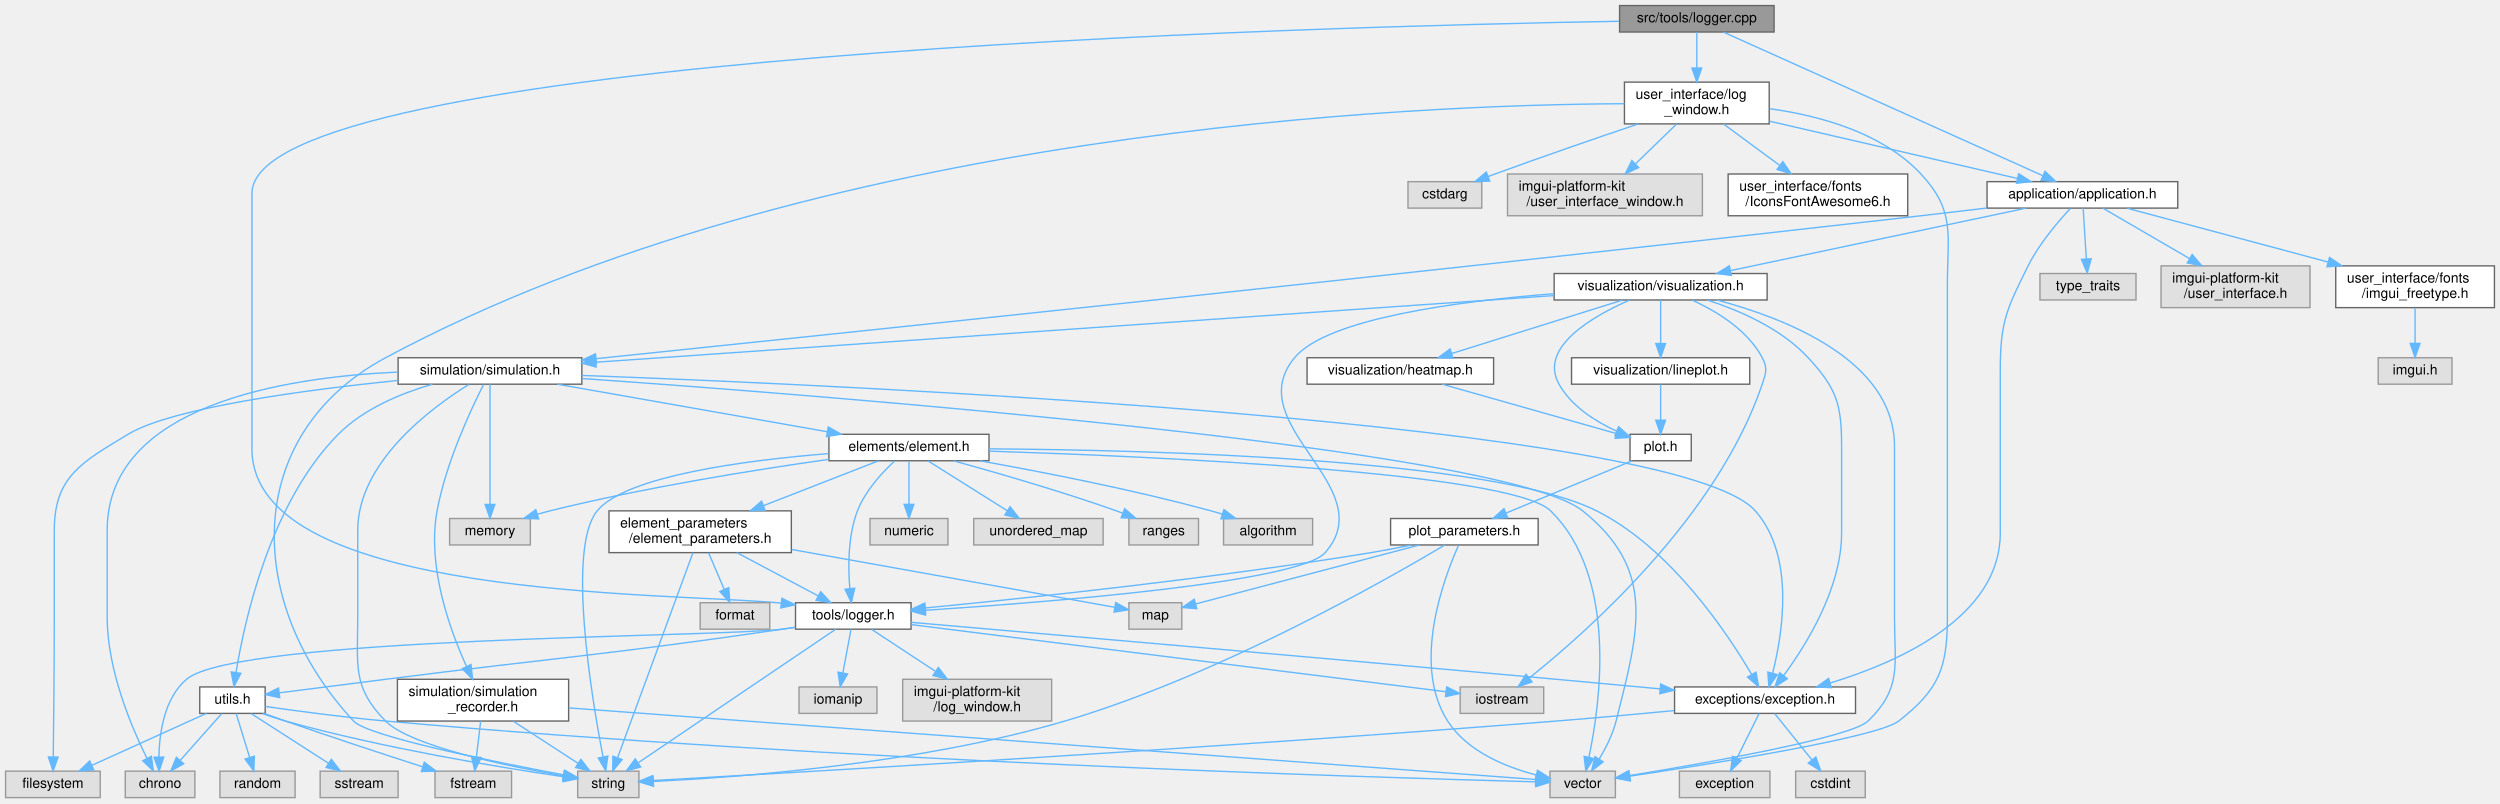
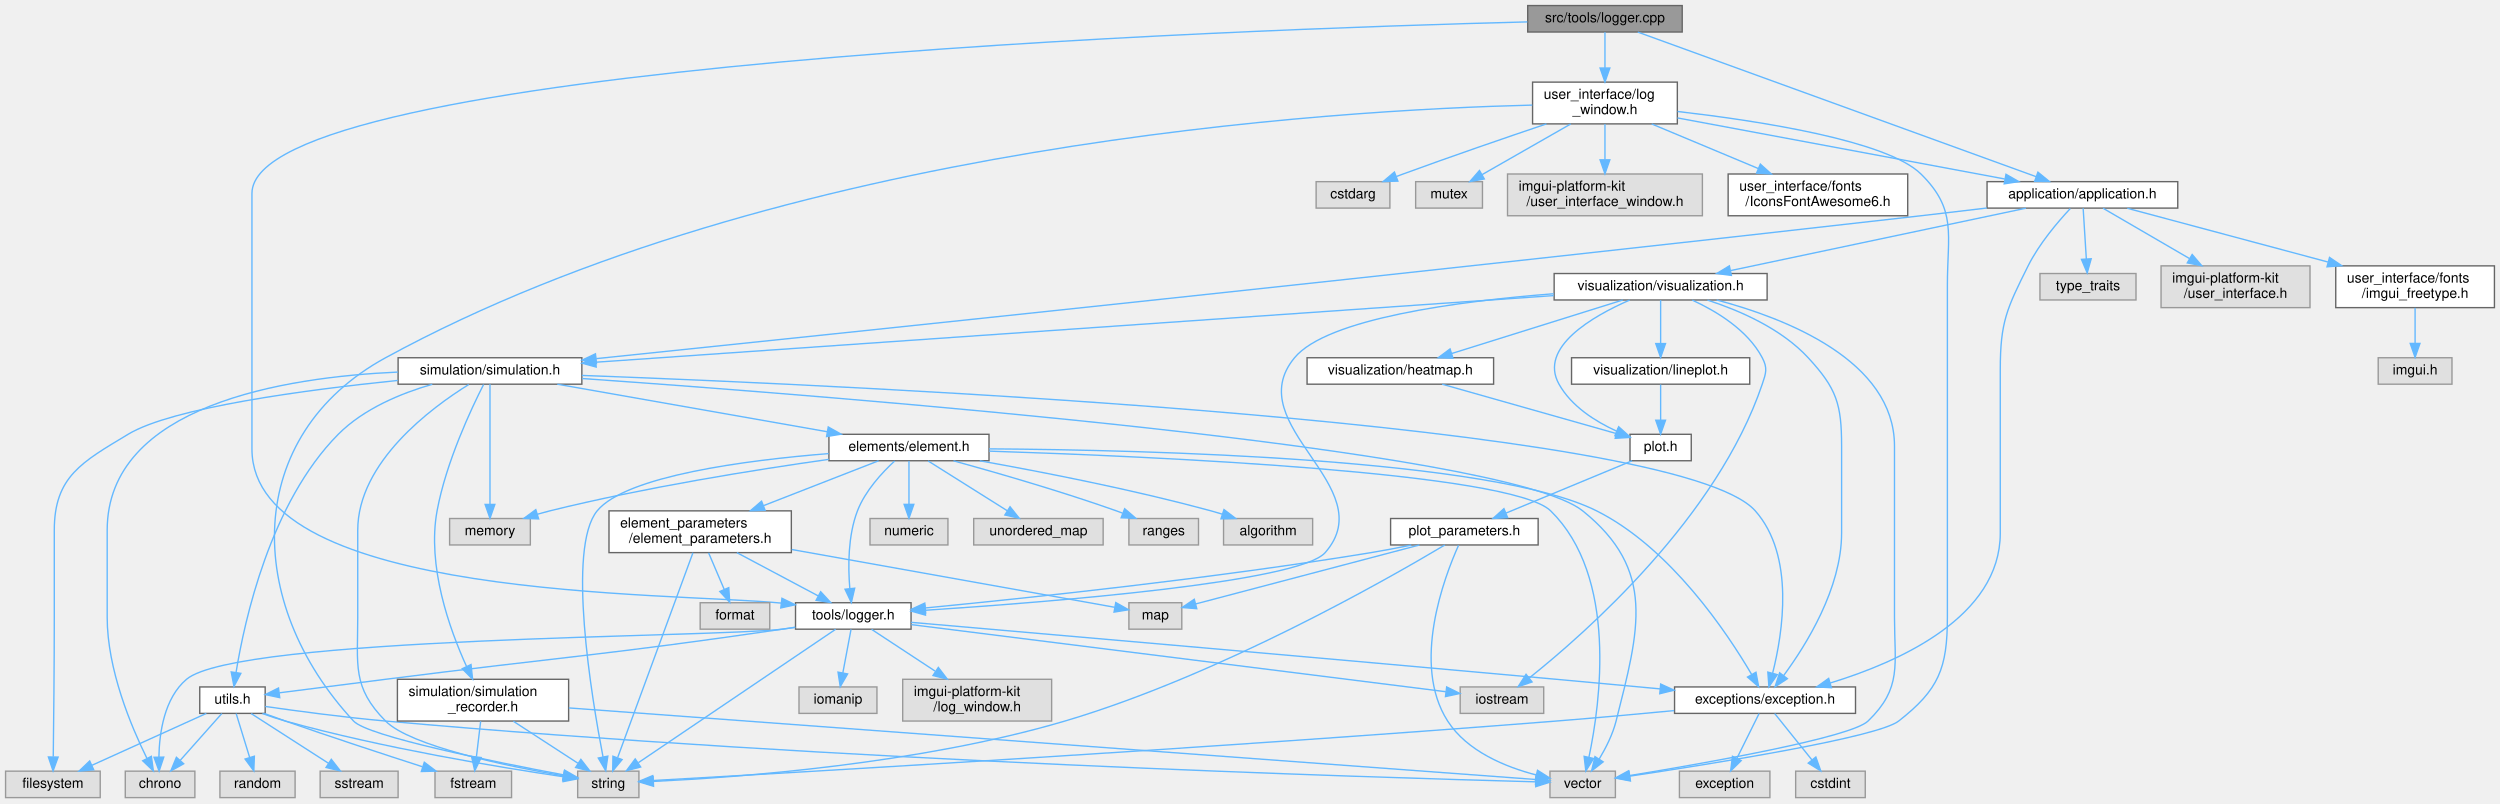
<svg xmlns="http://www.w3.org/2000/svg" xmlns:xlink="http://www.w3.org/1999/xlink" width="1796pt" height="577pt" viewBox="0.00 0.00 1796.00 577.00">
  <g id="graph0" class="graph" transform="scale(1 1) rotate(0) translate(4 573)">
    <g id="Node000001" class="node">
      <g id="a_Node000001">
        <a xlink:title=" ">
-           <polygon fill="#999999" stroke="#666666" points="1270.5,-569 1159.5,-569 1159.5,-550 1270.5,-550 1270.5,-569" />
-           <text text-anchor="middle" x="1215" y="-557" font-family="Helvetica,sans-Serif" font-size="10.00">src/tools/logger.cpp</text>
+           <polygon fill="#999999" stroke="#666666" points="1204.5,-569 1093.5,-569 1093.5,-550 1204.5,-550 1204.5,-569" />
+           <text text-anchor="middle" x="1149" y="-557" font-family="Helvetica,sans-Serif" font-size="10.00">src/tools/logger.cpp</text>
        </a>
      </g>
    </g>
    <g id="Node000002" class="node">
      <g id="a_Node000002">
        <a xlink:href="logger_8h.html" target="_top" xlink:title=" ">
          <polygon fill="white" stroke="#666666" points="650.5,-140 567.5,-140 567.5,-121 650.5,-121 650.5,-140" />
          <text text-anchor="middle" x="609" y="-128" font-family="Helvetica,sans-Serif" font-size="10.00">tools/logger.h</text>
        </a>
      </g>
    </g>
    <g id="edge1_Node000001_Node000002" class="edge">
      <g id="a_edge1_Node000001_Node000002">
        <a xlink:title=" ">
-           <path fill="none" stroke="#63b8ff" d="M1159.19,-557.73C943.59,-554.02 177,-533.82 177,-434 177,-434 177,-434 177,-250.5 177,-142.03 475.71,-147.57 557.25,-139.74" />
+           <path fill="none" stroke="#63b8ff" d="M1093.25,-557.27C886.71,-551.98 177,-527.04 177,-434 177,-434 177,-434 177,-250.5 177,-142.03 475.71,-147.57 557.25,-139.74" />
          <polygon fill="#63b8ff" stroke="#63b8ff" points="557.75,-143.2 567.26,-138.53 556.92,-136.25 557.75,-143.2" />
        </a>
      </g>
    </g>
    <g id="Node000017" class="node">
      <g id="a_Node000017">
        <a xlink:href="application_8h.html" target="_top" xlink:title=" ">
          <polygon fill="white" stroke="#666666" points="1560.5,-442.5 1423.5,-442.5 1423.5,-423.5 1560.5,-423.5 1560.5,-442.5" />
          <text text-anchor="middle" x="1492" y="-430.5" font-family="Helvetica,sans-Serif" font-size="10.00">application/application.h</text>
        </a>
      </g>
    </g>
    <g id="edge19_Node000001_Node000017" class="edge">
      <g id="a_edge19_Node000001_Node000017">
        <a xlink:title=" ">
-           <path fill="none" stroke="#63b8ff" d="M1234.04,-549.94C1281.78,-528.49 1406.78,-472.3 1463.4,-446.85" />
-           <polygon fill="#63b8ff" stroke="#63b8ff" points="1465.14,-449.91 1472.83,-442.62 1462.27,-443.52 1465.14,-449.91" />
+           <path fill="none" stroke="#63b8ff" d="M1172.58,-549.94C1232.3,-528.26 1389.69,-471.13 1458.74,-446.07" />
+           <polygon fill="#63b8ff" stroke="#63b8ff" points="1460.05,-449.32 1468.26,-442.62 1457.67,-442.74 1460.05,-449.32" />
        </a>
      </g>
    </g>
    <g id="Node000038" class="node">
      <g id="a_Node000038">
        <a xlink:href="log__window_8h.html" target="_top" xlink:title=" ">
-           <polygon fill="white" stroke="#666666" points="1267,-514 1163,-514 1163,-484 1267,-484 1267,-514" />
-           <text text-anchor="start" x="1171" y="-502" font-family="Helvetica,sans-Serif" font-size="10.00">user_interface/log</text>
-           <text text-anchor="middle" x="1215" y="-491" font-family="Helvetica,sans-Serif" font-size="10.00">_window.h</text>
+           <polygon fill="white" stroke="#666666" points="1201,-514 1097,-514 1097,-484 1201,-484 1201,-514" />
+           <text text-anchor="start" x="1105" y="-502" font-family="Helvetica,sans-Serif" font-size="10.00">user_interface/log</text>
+           <text text-anchor="middle" x="1149" y="-491" font-family="Helvetica,sans-Serif" font-size="10.00">_window.h</text>
        </a>
      </g>
    </g>
    <g id="edge68_Node000001_Node000038" class="edge">
      <g id="a_edge68_Node000001_Node000038">
        <a xlink:title=" ">
-           <path fill="none" stroke="#63b8ff" d="M1215,-549.87C1215,-543.11 1215,-533.35 1215,-524.26" />
-           <polygon fill="#63b8ff" stroke="#63b8ff" points="1218.5,-524.11 1215,-514.11 1211.5,-524.11 1218.5,-524.11" />
+           <path fill="none" stroke="#63b8ff" d="M1149,-549.87C1149,-543.11 1149,-533.35 1149,-524.26" />
+           <polygon fill="#63b8ff" stroke="#63b8ff" points="1152.5,-524.11 1149,-514.11 1145.5,-524.11 1152.5,-524.11" />
        </a>
      </g>
    </g>
    <g id="Node000003" class="node">
      <g id="a_Node000003">
        <a xlink:title=" ">
          <polygon fill="#e0e0e0" stroke="#999999" points="1105,-79.5 1045,-79.5 1045,-60.5 1105,-60.5 1105,-79.5" />
          <text text-anchor="middle" x="1075" y="-67.5" font-family="Helvetica,sans-Serif" font-size="10.00">iostream</text>
        </a>
      </g>
    </g>
    <g id="edge2_Node000002_Node000003" class="edge">
      <g id="a_edge2_Node000002_Node000003">
        <a xlink:title=" ">
          <path fill="none" stroke="#63b8ff" d="M650.76,-124.26C739.75,-113.09 947.03,-87.06 1034.7,-76.06" />
          <polygon fill="#63b8ff" stroke="#63b8ff" points="1035.29,-79.51 1044.78,-74.79 1034.42,-72.57 1035.29,-79.51" />
        </a>
      </g>
    </g>
    <g id="Node000004" class="node">
      <g id="a_Node000004">
        <a xlink:title=" ">
          <polygon fill="#e0e0e0" stroke="#999999" points="455,-19 411,-19 411,0 455,0 455,-19" />
          <text text-anchor="middle" x="433" y="-7" font-family="Helvetica,sans-Serif" font-size="10.00">string</text>
        </a>
      </g>
    </g>
    <g id="edge3_Node000002_Node000004" class="edge">
      <g id="a_edge3_Node000002_Node000004">
        <a xlink:title=" ">
          <path fill="none" stroke="#63b8ff" d="M596.34,-120.94C566.55,-100.8 491.73,-50.21 454.6,-25.1" />
          <polygon fill="#63b8ff" stroke="#63b8ff" points="456.26,-22 446.02,-19.3 452.34,-27.8 456.26,-22" />
        </a>
      </g>
    </g>
    <g id="Node000005" class="node">
      <g id="a_Node000005">
        <a xlink:title=" ">
          <polygon fill="#e0e0e0" stroke="#999999" points="136,-19 86,-19 86,0 136,0 136,-19" />
          <text text-anchor="middle" x="111" y="-7" font-family="Helvetica,sans-Serif" font-size="10.00">chrono</text>
        </a>
      </g>
    </g>
    <g id="edge4_Node000002_Node000005" class="edge">
      <g id="a_edge4_Node000002_Node000005">
        <a xlink:title=" ">
          <path fill="none" stroke="#63b8ff" d="M567.29,-122.27C564.15,-121.81 561.03,-121.38 558,-121 510.65,-115.07 166.42,-115.84 130,-85 113.95,-71.42 110.46,-46.35 110.15,-29.07" />
          <polygon fill="#63b8ff" stroke="#63b8ff" points="113.65,-29.09 110.3,-19.04 106.65,-28.98 113.65,-29.09" />
        </a>
      </g>
    </g>
    <g id="Node000006" class="node">
      <g id="a_Node000006">
        <a xlink:title=" ">
          <polygon fill="#e0e0e0" stroke="#999999" points="626,-79.5 570,-79.5 570,-60.5 626,-60.5 626,-79.5" />
          <text text-anchor="middle" x="598" y="-67.5" font-family="Helvetica,sans-Serif" font-size="10.00">iomanip</text>
        </a>
      </g>
    </g>
    <g id="edge5_Node000002_Node000006" class="edge">
      <g id="a_edge5_Node000002_Node000006">
        <a xlink:title=" ">
          <path fill="none" stroke="#63b8ff" d="M607.38,-120.87C605.83,-112.66 603.46,-100.04 601.49,-89.55" />
          <polygon fill="#63b8ff" stroke="#63b8ff" points="604.92,-88.85 599.63,-79.67 598.04,-90.14 604.92,-88.85" />
        </a>
      </g>
    </g>
    <g id="Node000007" class="node">
      <g id="a_Node000007">
        <a xlink:title=" ">
          <polygon fill="#e0e0e0" stroke="#999999" points="751.5,-85 644.5,-85 644.5,-55 751.5,-55 751.5,-85" />
          <text text-anchor="start" x="652.5" y="-73" font-family="Helvetica,sans-Serif" font-size="10.00">imgui-platform-kit</text>
          <text text-anchor="middle" x="698" y="-62" font-family="Helvetica,sans-Serif" font-size="10.00">/log_window.h</text>
        </a>
      </g>
    </g>
    <g id="edge6_Node000002_Node000007" class="edge">
      <g id="a_edge6_Node000002_Node000007">
        <a xlink:title=" ">
          <path fill="none" stroke="#63b8ff" d="M622.13,-120.87C634.1,-113 652.22,-101.09 667.75,-90.89" />
          <polygon fill="#63b8ff" stroke="#63b8ff" points="670.09,-93.53 676.53,-85.11 666.25,-87.68 670.09,-93.53" />
        </a>
      </g>
    </g>
    <g id="Node000008" class="node">
      <g id="a_Node000008">
        <a xlink:href="exception_8h.html" target="_top" xlink:title=" ">
          <polygon fill="white" stroke="#666666" points="1329,-79.5 1199,-79.5 1199,-60.5 1329,-60.5 1329,-79.5" />
          <text text-anchor="middle" x="1264" y="-67.5" font-family="Helvetica,sans-Serif" font-size="10.00">exceptions/exception.h</text>
        </a>
      </g>
    </g>
    <g id="edge7_Node000002_Node000008" class="edge">
      <g id="a_edge7_Node000002_Node000008">
        <a xlink:title=" ">
          <path fill="none" stroke="#63b8ff" d="M650.58,-125.91C736.92,-118.44 941.98,-100.61 1114,-85 1138.27,-82.8 1164.75,-80.34 1188.61,-78.11" />
          <polygon fill="#63b8ff" stroke="#63b8ff" points="1189.03,-81.59 1198.66,-77.17 1188.38,-74.62 1189.03,-81.59" />
        </a>
      </g>
    </g>
    <g id="Node000011" class="node">
      <g id="a_Node000011">
        <a xlink:href="utils_8h.html" target="_top" xlink:title=" ">
          <polygon fill="white" stroke="#666666" points="186.5,-79.5 139.5,-79.5 139.5,-60.5 186.5,-60.5 186.5,-79.5" />
          <text text-anchor="middle" x="163" y="-67.5" font-family="Helvetica,sans-Serif" font-size="10.00">utils.h</text>
        </a>
      </g>
    </g>
    <g id="edge11_Node000002_Node000011" class="edge">
      <g id="a_edge11_Node000002_Node000011">
        <a xlink:title=" ">
          <path fill="none" stroke="#63b8ff" d="M567.27,-122.41C564.14,-121.92 561.02,-121.44 558,-121 431.67,-102.5 399.66,-101.06 273,-85 247.4,-81.75 218.44,-78.07 196.67,-75.29" />
          <polygon fill="#63b8ff" stroke="#63b8ff" points="196.96,-71.8 186.6,-74.01 196.08,-78.75 196.96,-71.8" />
        </a>
      </g>
    </g>
    <g id="edge10_Node000008_Node000004" class="edge">
      <g id="a_edge10_Node000008_Node000004">
        <a xlink:title=" ">
          <path fill="none" stroke="#63b8ff" d="M1198.69,-62.51C1172.39,-60 1141.77,-57.2 1114,-55 864.4,-35.2 562.82,-17.77 465.17,-12.28" />
          <polygon fill="#63b8ff" stroke="#63b8ff" points="465.24,-8.78 455.06,-11.72 464.85,-15.77 465.24,-8.78" />
        </a>
      </g>
    </g>
    <g id="Node000009" class="node">
      <g id="a_Node000009">
        <a xlink:title=" ">
          <polygon fill="#e0e0e0" stroke="#999999" points="1336,-19 1286,-19 1286,0 1336,0 1336,-19" />
          <text text-anchor="middle" x="1311" y="-7" font-family="Helvetica,sans-Serif" font-size="10.00">cstdint</text>
        </a>
      </g>
    </g>
    <g id="edge8_Node000008_Node000009" class="edge">
      <g id="a_edge8_Node000008_Node000009">
        <a xlink:title=" ">
          <path fill="none" stroke="#63b8ff" d="M1270.94,-60.37C1277.95,-51.64 1288.96,-37.93 1297.67,-27.09" />
          <polygon fill="#63b8ff" stroke="#63b8ff" points="1300.5,-29.16 1304.04,-19.17 1295.04,-24.77 1300.5,-29.16" />
        </a>
      </g>
    </g>
    <g id="Node000010" class="node">
      <g id="a_Node000010">
        <a xlink:title=" ">
          <polygon fill="#e0e0e0" stroke="#999999" points="1267.5,-19 1202.5,-19 1202.5,0 1267.5,0 1267.5,-19" />
          <text text-anchor="middle" x="1235" y="-7" font-family="Helvetica,sans-Serif" font-size="10.00">exception</text>
        </a>
      </g>
    </g>
    <g id="edge9_Node000008_Node000010" class="edge">
      <g id="a_edge9_Node000008_Node000010">
        <a xlink:title=" ">
          <path fill="none" stroke="#63b8ff" d="M1259.72,-60.37C1255.57,-51.99 1249.13,-39.01 1243.87,-28.39" />
          <polygon fill="#63b8ff" stroke="#63b8ff" points="1246.87,-26.57 1239.3,-19.17 1240.6,-29.68 1246.87,-26.57" />
        </a>
      </g>
    </g>
    <g id="edge12_Node000011_Node000004" class="edge">
      <g id="a_edge12_Node000011_Node000004">
        <a xlink:title=" ">
          <path fill="none" stroke="#63b8ff" d="M184.5,-60.38C189.84,-58.44 195.58,-56.51 201,-55 271.23,-35.47 355.78,-21.61 400.91,-14.96" />
          <polygon fill="#63b8ff" stroke="#63b8ff" points="401.58,-18.4 410.97,-13.5 400.58,-11.47 401.58,-18.4" />
        </a>
      </g>
    </g>
    <g id="edge17_Node000011_Node000005" class="edge">
      <g id="a_edge17_Node000011_Node000005">
        <a xlink:title=" ">
          <path fill="none" stroke="#63b8ff" d="M155.33,-60.37C147.49,-51.55 135.14,-37.66 125.46,-26.77" />
          <polygon fill="#63b8ff" stroke="#63b8ff" points="127.96,-24.32 118.7,-19.17 122.73,-28.97 127.96,-24.32" />
        </a>
      </g>
    </g>
    <g id="Node000012" class="node">
      <g id="a_Node000012">
        <a xlink:title=" ">
          <polygon fill="#e0e0e0" stroke="#999999" points="1156.5,-19 1109.5,-19 1109.5,0 1156.5,0 1156.5,-19" />
          <text text-anchor="middle" x="1133" y="-7" font-family="Helvetica,sans-Serif" font-size="10.00">vector</text>
        </a>
      </g>
    </g>
    <g id="edge13_Node000011_Node000012" class="edge">
      <g id="a_edge13_Node000011_Node000012">
        <a xlink:title=" ">
          <path fill="none" stroke="#63b8ff" d="M186.55,-65.48C208.78,-62.29 243.09,-57.67 273,-55 593.61,-26.34 983.24,-14.41 1099.02,-11.34" />
          <polygon fill="#63b8ff" stroke="#63b8ff" points="1099.45,-14.83 1109.36,-11.07 1099.27,-7.84 1099.45,-14.83" />
        </a>
      </g>
    </g>
    <g id="Node000013" class="node">
      <g id="a_Node000013">
        <a xlink:title=" ">
          <polygon fill="#e0e0e0" stroke="#999999" points="208,-19 154,-19 154,0 208,0 208,-19" />
          <text text-anchor="middle" x="181" y="-7" font-family="Helvetica,sans-Serif" font-size="10.00">random</text>
        </a>
      </g>
    </g>
    <g id="edge14_Node000011_Node000013" class="edge">
      <g id="a_edge14_Node000011_Node000013">
        <a xlink:title=" ">
          <path fill="none" stroke="#63b8ff" d="M165.66,-60.37C168.18,-52.16 172.06,-39.54 175.29,-29.05" />
          <polygon fill="#63b8ff" stroke="#63b8ff" points="178.74,-29.75 178.33,-19.17 172.05,-27.7 178.74,-29.75" />
        </a>
      </g>
    </g>
    <g id="Node000014" class="node">
      <g id="a_Node000014">
        <a xlink:title=" ">
          <polygon fill="#e0e0e0" stroke="#999999" points="282,-19 226,-19 226,0 282,0 282,-19" />
          <text text-anchor="middle" x="254" y="-7" font-family="Helvetica,sans-Serif" font-size="10.00">sstream</text>
        </a>
      </g>
    </g>
    <g id="edge15_Node000011_Node000014" class="edge">
      <g id="a_edge15_Node000011_Node000014">
        <a xlink:title=" ">
          <path fill="none" stroke="#63b8ff" d="M176.43,-60.37C191.08,-50.95 214.76,-35.73 232.1,-24.58" />
          <polygon fill="#63b8ff" stroke="#63b8ff" points="234,-27.52 240.52,-19.17 230.21,-21.63 234,-27.52" />
        </a>
      </g>
    </g>
    <g id="Node000015" class="node">
      <g id="a_Node000015">
        <a xlink:title=" ">
          <polygon fill="#e0e0e0" stroke="#999999" points="363.5,-19 308.5,-19 308.5,0 363.5,0 363.5,-19" />
          <text text-anchor="middle" x="336" y="-7" font-family="Helvetica,sans-Serif" font-size="10.00">fstream</text>
        </a>
      </g>
    </g>
    <g id="edge16_Node000011_Node000015" class="edge">
      <g id="a_edge16_Node000011_Node000015">
        <a xlink:title=" ">
          <path fill="none" stroke="#63b8ff" d="M185.86,-60.43C190.84,-58.61 196.09,-56.71 201,-55 234.16,-43.43 272.17,-30.97 299.4,-22.19" />
          <polygon fill="#63b8ff" stroke="#63b8ff" points="300.82,-25.41 309.27,-19.01 298.68,-18.74 300.82,-25.41" />
        </a>
      </g>
    </g>
    <g id="Node000016" class="node">
      <g id="a_Node000016">
        <a xlink:title=" ">
          <polygon fill="#e0e0e0" stroke="#999999" points="68,-19 0,-19 0,0 68,0 68,-19" />
          <text text-anchor="middle" x="34" y="-7" font-family="Helvetica,sans-Serif" font-size="10.00">filesystem</text>
        </a>
      </g>
    </g>
    <g id="edge18_Node000011_Node000016" class="edge">
      <g id="a_edge18_Node000011_Node000016">
        <a xlink:title=" ">
          <path fill="none" stroke="#63b8ff" d="M144.24,-60.49C122.65,-50.7 86.97,-34.52 62.07,-23.23" />
          <polygon fill="#63b8ff" stroke="#63b8ff" points="63.33,-19.96 52.78,-19.02 60.44,-26.33 63.33,-19.96" />
        </a>
      </g>
    </g>
    <g id="edge22_Node000017_Node000008" class="edge">
      <g id="a_edge22_Node000017_Node000008">
        <a xlink:title=" ">
          <path fill="none" stroke="#63b8ff" d="M1483.3,-423.18C1474.46,-413.74 1460.96,-397.96 1453,-382 1437.71,-351.32 1433,-341.78 1433,-307.5 1433,-307.5 1433,-307.5 1433,-190 1433,-129.95 1360.79,-97.56 1310.77,-82.32" />
          <polygon fill="#63b8ff" stroke="#63b8ff" points="1311.67,-78.94 1301.09,-79.5 1309.71,-85.66 1311.67,-78.94" />
        </a>
      </g>
    </g>
    <g id="Node000018" class="node">
      <g id="a_Node000018">
        <a xlink:title=" ">
          <polygon fill="#e0e0e0" stroke="#999999" points="1530.5,-376.5 1461.5,-376.5 1461.5,-357.5 1530.5,-357.5 1530.5,-376.5" />
          <text text-anchor="middle" x="1496" y="-364.5" font-family="Helvetica,sans-Serif" font-size="10.00">type_traits</text>
        </a>
      </g>
    </g>
    <g id="edge20_Node000017_Node000018" class="edge">
      <g id="a_edge20_Node000017_Node000018">
        <a xlink:title=" ">
          <path fill="none" stroke="#63b8ff" d="M1492.54,-423.37C1493.12,-414.07 1494.06,-398.98 1494.82,-386.9" />
          <polygon fill="#63b8ff" stroke="#63b8ff" points="1498.31,-387.1 1495.44,-376.91 1491.33,-386.67 1498.31,-387.1" />
        </a>
      </g>
    </g>
    <g id="Node000019" class="node">
      <g id="a_Node000019">
        <a xlink:title=" ">
          <polygon fill="#e0e0e0" stroke="#999999" points="1655.5,-382 1548.5,-382 1548.5,-352 1655.5,-352 1655.5,-382" />
          <text text-anchor="start" x="1556.5" y="-370" font-family="Helvetica,sans-Serif" font-size="10.00">imgui-platform-kit</text>
          <text text-anchor="middle" x="1602" y="-359" font-family="Helvetica,sans-Serif" font-size="10.00">/user_interface.h</text>
        </a>
      </g>
    </g>
    <g id="edge21_Node000017_Node000019" class="edge">
      <g id="a_edge21_Node000017_Node000019">
        <a xlink:title=" ">
          <path fill="none" stroke="#63b8ff" d="M1506.84,-423.37C1522.67,-414.16 1548.27,-399.26 1568.94,-387.24" />
          <polygon fill="#63b8ff" stroke="#63b8ff" points="1570.86,-390.17 1577.74,-382.12 1567.34,-384.12 1570.86,-390.17" />
        </a>
      </g>
    </g>
    <g id="Node000020" class="node">
      <g id="a_Node000020">
        <a xlink:href="simulation_8h.html" target="_top" xlink:title=" ">
          <polygon fill="white" stroke="#666666" points="414,-316 282,-316 282,-297 414,-297 414,-316" />
          <text text-anchor="middle" x="348" y="-304" font-family="Helvetica,sans-Serif" font-size="10.00">simulation/simulation.h</text>
        </a>
      </g>
    </g>
    <g id="edge23_Node000017_Node000020" class="edge">
      <g id="a_edge23_Node000017_Node000020">
        <a xlink:title=" ">
          <path fill="none" stroke="#63b8ff" d="M1423.32,-423.56C1407.76,-421.69 1391.32,-419.75 1376,-418 1020.34,-377.42 594.96,-333.01 424.32,-315.36" />
          <polygon fill="#63b8ff" stroke="#63b8ff" points="424.49,-311.86 414.18,-314.31 423.77,-318.82 424.49,-311.86" />
        </a>
      </g>
    </g>
    <g id="Node000031" class="node">
      <g id="a_Node000031">
        <a xlink:href="visualization_8h.html" target="_top" xlink:title=" ">
          <polygon fill="white" stroke="#666666" points="1265.5,-376.5 1112.5,-376.5 1112.5,-357.5 1265.5,-357.5 1265.5,-376.5" />
          <text text-anchor="middle" x="1189" y="-364.5" font-family="Helvetica,sans-Serif" font-size="10.00">visualization/visualization.h</text>
        </a>
      </g>
    </g>
    <g id="edge50_Node000017_Node000031" class="edge">
      <g id="a_edge50_Node000017_Node000031">
        <a xlink:title=" ">
          <path fill="none" stroke="#63b8ff" d="M1451.45,-423.44C1396.57,-411.84 1298.7,-391.17 1239.23,-378.61" />
          <polygon fill="#63b8ff" stroke="#63b8ff" points="1239.82,-375.16 1229.31,-376.51 1238.37,-382.01 1239.82,-375.16" />
        </a>
      </g>
    </g>
    <g id="Node000036" class="node">
      <g id="a_Node000036">
        <a xlink:href="imgui__freetype_8h.html" target="_top" xlink:title=" ">
          <polygon fill="white" stroke="#666666" points="1788,-382 1674,-382 1674,-352 1788,-352 1788,-382" />
          <text text-anchor="start" x="1682" y="-370" font-family="Helvetica,sans-Serif" font-size="10.00">user_interface/fonts</text>
          <text text-anchor="middle" x="1731" y="-359" font-family="Helvetica,sans-Serif" font-size="10.00">/imgui_freetype.h</text>
        </a>
      </g>
    </g>
    <g id="edge66_Node000017_Node000036" class="edge">
      <g id="a_edge66_Node000017_Node000036">
        <a xlink:title=" ">
          <path fill="none" stroke="#63b8ff" d="M1524.23,-423.37C1561.03,-413.51 1622.11,-397.16 1668.36,-384.77" />
          <polygon fill="#63b8ff" stroke="#63b8ff" points="1669.53,-388.08 1678.29,-382.12 1667.72,-381.32 1669.53,-388.08" />
        </a>
      </g>
    </g>
    <g id="edge26_Node000020_Node000004" class="edge">
      <g id="a_edge26_Node000020_Node000004">
        <a xlink:title=" ">
          <path fill="none" stroke="#63b8ff" d="M332.74,-296.76C305.88,-280.1 253,-241.08 253,-192 253,-192 253,-192 253,-129.5 253,-95.22 248.87,-79.35 273,-55 290.82,-37.02 359.49,-22.77 400.85,-15.59" />
          <polygon fill="#63b8ff" stroke="#63b8ff" points="401.46,-19.04 410.73,-13.92 400.29,-12.13 401.46,-19.04" />
        </a>
      </g>
    </g>
    <g id="edge28_Node000020_Node000005" class="edge">
      <g id="a_edge28_Node000020_Node000005">
        <a xlink:title=" ">
          <path fill="none" stroke="#63b8ff" d="M281.78,-305.7C200.41,-302.07 73,-282 73,-192 73,-192 73,-192 73,-129.5 73,-92.07 90.27,-51.03 101.52,-28.25" />
          <polygon fill="#63b8ff" stroke="#63b8ff" points="104.74,-29.65 106.19,-19.15 98.51,-26.46 104.74,-29.65" />
        </a>
      </g>
    </g>
    <g id="edge44_Node000020_Node000008" class="edge">
      <g id="a_edge44_Node000020_Node000008">
        <a xlink:title=" ">
          <path fill="none" stroke="#63b8ff" d="M414.03,-303.29C613.75,-295.92 1201.2,-269.04 1257,-206 1285.56,-173.73 1276.75,-118.3 1269.49,-89.53" />
          <polygon fill="#63b8ff" stroke="#63b8ff" points="1272.78,-88.32 1266.77,-79.6 1266.03,-90.17 1272.78,-88.32" />
        </a>
      </g>
    </g>
    <g id="edge45_Node000020_Node000011" class="edge">
      <g id="a_edge45_Node000020_Node000011">
        <a xlink:title=" ">
          <path fill="none" stroke="#63b8ff" d="M306.53,-296.94C284.05,-290.43 257.22,-279.35 239,-261 190.23,-211.88 171.67,-127.47 165.59,-89.94" />
          <polygon fill="#63b8ff" stroke="#63b8ff" points="169.03,-89.26 164.08,-79.89 162.1,-90.3 169.03,-89.26" />
        </a>
      </g>
    </g>
    <g id="edge24_Node000020_Node000012" class="edge">
      <g id="a_edge24_Node000020_Node000012">
        <a xlink:title=" ">
          <path fill="none" stroke="#63b8ff" d="M414.25,-301.06C593.31,-288.5 1077.27,-250.75 1133,-206 1185.98,-163.45 1173.63,-120.89 1157,-55 1154.59,-45.44 1149.67,-35.7 1144.91,-27.78" />
          <polygon fill="#63b8ff" stroke="#63b8ff" points="1147.72,-25.68 1139.37,-19.16 1141.83,-29.46 1147.72,-25.68" />
        </a>
      </g>
    </g>
    <g id="edge27_Node000020_Node000016" class="edge">
      <g id="a_edge27_Node000020_Node000016">
        <a xlink:title=" ">
          <path fill="none" stroke="#63b8ff" d="M281.73,-299.69C215.74,-292.93 119.81,-280.19 88,-261 54.89,-241.03 35,-230.67 35,-192 35,-192 35,-192 35,-129.5 35,-94.15 34.55,-52.9 34.26,-29.42" />
          <polygon fill="#63b8ff" stroke="#63b8ff" points="37.75,-29.11 34.12,-19.16 30.75,-29.2 37.75,-29.11" />
        </a>
      </g>
    </g>
    <g id="Node000021" class="node">
      <g id="a_Node000021">
        <a xlink:title=" ">
          <polygon fill="#e0e0e0" stroke="#999999" points="377,-200.5 319,-200.5 319,-181.5 377,-181.5 377,-200.5" />
          <text text-anchor="middle" x="348" y="-188.5" font-family="Helvetica,sans-Serif" font-size="10.00">memory</text>
        </a>
      </g>
    </g>
    <g id="edge25_Node000020_Node000021" class="edge">
      <g id="a_edge25_Node000020_Node000021">
        <a xlink:title=" ">
          <path fill="none" stroke="#63b8ff" d="M348,-296.97C348,-278.73 348,-235.57 348,-210.64" />
          <polygon fill="#63b8ff" stroke="#63b8ff" points="351.5,-210.63 348,-200.63 344.5,-210.63 351.5,-210.63" />
        </a>
      </g>
    </g>
    <g id="Node000022" class="node">
      <g id="a_Node000022">
        <a xlink:href="element_8h.html" target="_top" xlink:title=" ">
          <polygon fill="white" stroke="#666666" points="706.5,-261 591.5,-261 591.5,-242 706.5,-242 706.5,-261" />
          <text text-anchor="middle" x="649" y="-249" font-family="Helvetica,sans-Serif" font-size="10.00">elements/element.h</text>
        </a>
      </g>
    </g>
    <g id="edge29_Node000020_Node000022" class="edge">
      <g id="a_edge29_Node000020_Node000022">
        <a xlink:title=" ">
          <path fill="none" stroke="#63b8ff" d="M396.36,-296.98C449.19,-287.68 533.82,-272.78 590.39,-262.82" />
          <polygon fill="#63b8ff" stroke="#63b8ff" points="591.02,-266.26 600.26,-261.08 589.8,-259.37 591.02,-266.26" />
        </a>
      </g>
    </g>
    <g id="Node000030" class="node">
      <g id="a_Node000030">
        <a xlink:href="simulation__recorder_8h.html" target="_top" xlink:title=" ">
          <polygon fill="white" stroke="#666666" points="404.5,-85 281.5,-85 281.5,-55 404.5,-55 404.5,-85" />
          <text text-anchor="start" x="289.5" y="-73" font-family="Helvetica,sans-Serif" font-size="10.00">simulation/simulation</text>
          <text text-anchor="middle" x="343" y="-62" font-family="Helvetica,sans-Serif" font-size="10.00">_recorder.h</text>
        </a>
      </g>
    </g>
    <g id="edge46_Node000020_Node000030" class="edge">
      <g id="a_edge46_Node000020_Node000030">
        <a xlink:title=" ">
          <path fill="none" stroke="#63b8ff" d="M343.4,-296.76C334.78,-279.83 316.47,-241.1 310,-206 302.7,-166.45 318.9,-121.16 331.09,-94.38" />
          <polygon fill="#63b8ff" stroke="#63b8ff" points="334.38,-95.61 335.51,-85.07 328.06,-92.61 334.38,-95.61" />
        </a>
      </g>
    </g>
    <g id="edge38_Node000022_Node000002" class="edge">
      <g id="a_edge38_Node000022_Node000002">
        <a xlink:title=" ">
          <path fill="none" stroke="#63b8ff" d="M638.7,-241.81C629.81,-233.61 617.55,-220.44 612,-206 605.12,-188.09 605.2,-165.95 606.49,-150.47" />
          <polygon fill="#63b8ff" stroke="#63b8ff" points="610.01,-150.44 607.61,-140.12 603.05,-149.69 610.01,-150.44" />
        </a>
      </g>
    </g>
    <g id="edge31_Node000022_Node000004" class="edge">
      <g id="a_edge31_Node000022_Node000004">
        <a xlink:title=" ">
          <path fill="none" stroke="#63b8ff" d="M591.27,-247.15C532.02,-242.36 445.66,-231.17 425,-206 403.19,-179.43 420.86,-72.69 429.22,-29.14" />
          <polygon fill="#63b8ff" stroke="#63b8ff" points="432.66,-29.79 431.16,-19.3 425.8,-28.43 432.66,-29.79" />
        </a>
      </g>
    </g>
    <g id="edge37_Node000022_Node000008" class="edge">
      <g id="a_edge37_Node000022_Node000008">
        <a xlink:title=" ">
          <path fill="none" stroke="#63b8ff" d="M706.56,-250.54C819.97,-249.77 1067.86,-243.69 1143,-206 1196.08,-179.38 1236.64,-118.67 1254.31,-88.58" />
          <polygon fill="#63b8ff" stroke="#63b8ff" points="1257.49,-90.06 1259.41,-79.64 1251.41,-86.59 1257.49,-90.06" />
        </a>
      </g>
    </g>
    <g id="edge30_Node000022_Node000012" class="edge">
      <g id="a_edge30_Node000022_Node000012">
        <a xlink:title=" ">
          <path fill="none" stroke="#63b8ff" d="M706.66,-248.91C823.96,-245.12 1081.71,-233.71 1110,-206 1158.22,-158.77 1145.73,-68.05 1137.5,-29.06" />
          <polygon fill="#63b8ff" stroke="#63b8ff" points="1140.87,-28.1 1135.25,-19.12 1134.04,-29.64 1140.87,-28.1" />
        </a>
      </g>
    </g>
    <g id="edge33_Node000022_Node000021" class="edge">
      <g id="a_edge33_Node000022_Node000021">
        <a xlink:title=" ">
          <path fill="none" stroke="#63b8ff" d="M591.38,-242.99C538.77,-235.55 459.06,-222.85 391,-206 388.05,-205.27 385,-204.44 381.96,-203.55" />
          <polygon fill="#63b8ff" stroke="#63b8ff" points="382.97,-200.2 372.38,-200.61 380.91,-206.89 382.97,-200.2" />
        </a>
      </g>
    </g>
    <g id="Node000023" class="node">
      <g id="a_Node000023">
        <a xlink:title=" ">
          <polygon fill="#e0e0e0" stroke="#999999" points="788.5,-200.5 695.5,-200.5 695.5,-181.5 788.5,-181.5 788.5,-200.5" />
          <text text-anchor="middle" x="742" y="-188.5" font-family="Helvetica,sans-Serif" font-size="10.00">unordered_map</text>
        </a>
      </g>
    </g>
    <g id="edge32_Node000022_Node000023" class="edge">
      <g id="a_edge32_Node000022_Node000023">
        <a xlink:title=" ">
          <path fill="none" stroke="#63b8ff" d="M662.72,-241.87C677.7,-232.45 701.89,-217.23 719.62,-206.08" />
          <polygon fill="#63b8ff" stroke="#63b8ff" points="721.62,-208.95 728.22,-200.67 717.89,-203.03 721.62,-208.95" />
        </a>
      </g>
    </g>
    <g id="Node000024" class="node">
      <g id="a_Node000024">
        <a xlink:title=" ">
          <polygon fill="#e0e0e0" stroke="#999999" points="857,-200.5 807,-200.5 807,-181.5 857,-181.5 857,-200.5" />
          <text text-anchor="middle" x="832" y="-188.5" font-family="Helvetica,sans-Serif" font-size="10.00">ranges</text>
        </a>
      </g>
    </g>
    <g id="edge34_Node000022_Node000024" class="edge">
      <g id="a_edge34_Node000022_Node000024">
        <a xlink:title=" ">
          <path fill="none" stroke="#63b8ff" d="M680.98,-241.95C711.36,-233.6 758.17,-220.11 798,-206 799.43,-205.49 800.89,-204.96 802.35,-204.41" />
          <polygon fill="#63b8ff" stroke="#63b8ff" points="803.96,-207.54 811.99,-200.63 801.41,-201.02 803.96,-207.54" />
        </a>
      </g>
    </g>
    <g id="Node000025" class="node">
      <g id="a_Node000025">
        <a xlink:title=" ">
          <polygon fill="#e0e0e0" stroke="#999999" points="939,-200.5 875,-200.5 875,-181.5 939,-181.5 939,-200.5" />
          <text text-anchor="middle" x="907" y="-188.5" font-family="Helvetica,sans-Serif" font-size="10.00">algorithm</text>
        </a>
      </g>
    </g>
    <g id="edge35_Node000022_Node000025" class="edge">
      <g id="a_edge35_Node000022_Node000025">
        <a xlink:title=" ">
          <path fill="none" stroke="#63b8ff" d="M699.85,-241.96C744.1,-234.07 809.78,-221.3 866,-206 868.63,-205.28 871.34,-204.49 874.05,-203.65" />
          <polygon fill="#63b8ff" stroke="#63b8ff" points="875.31,-206.93 883.74,-200.51 873.15,-200.27 875.31,-206.93" />
        </a>
      </g>
    </g>
    <g id="Node000026" class="node">
      <g id="a_Node000026">
        <a xlink:title=" ">
          <polygon fill="#e0e0e0" stroke="#999999" points="677,-200.5 621,-200.5 621,-181.5 677,-181.5 677,-200.5" />
          <text text-anchor="middle" x="649" y="-188.5" font-family="Helvetica,sans-Serif" font-size="10.00">numeric</text>
        </a>
      </g>
    </g>
    <g id="edge36_Node000022_Node000026" class="edge">
      <g id="a_edge36_Node000022_Node000026">
        <a xlink:title=" ">
          <path fill="none" stroke="#63b8ff" d="M649,-241.87C649,-233.75 649,-221.31 649,-210.89" />
          <polygon fill="#63b8ff" stroke="#63b8ff" points="652.5,-210.67 649,-200.67 645.5,-210.67 652.5,-210.67" />
        </a>
      </g>
    </g>
    <g id="Node000027" class="node">
      <g id="a_Node000027">
        <a xlink:href="element__parameters_8h.html" target="_top" xlink:title=" ">
          <polygon fill="white" stroke="#666666" points="564.5,-206 433.5,-206 433.5,-176 564.5,-176 564.5,-206" />
          <text text-anchor="start" x="441.5" y="-194" font-family="Helvetica,sans-Serif" font-size="10.00">element_parameters</text>
          <text text-anchor="middle" x="499" y="-183" font-family="Helvetica,sans-Serif" font-size="10.00">/element_parameters.h</text>
        </a>
      </g>
    </g>
    <g id="edge39_Node000022_Node000027" class="edge">
      <g id="a_edge39_Node000022_Node000027">
        <a xlink:title=" ">
          <path fill="none" stroke="#63b8ff" d="M627.19,-241.99C605.6,-233.57 571.9,-220.43 544.47,-209.73" />
          <polygon fill="#63b8ff" stroke="#63b8ff" points="545.65,-206.44 535.06,-206.06 543.11,-212.96 545.65,-206.44" />
        </a>
      </g>
    </g>
    <g id="edge43_Node000027_Node000002" class="edge">
      <g id="a_edge43_Node000027_Node000002">
        <a xlink:title=" ">
          <path fill="none" stroke="#63b8ff" d="M525.35,-175.99C543.05,-166.58 566.23,-154.24 583.71,-144.95" />
          <polygon fill="#63b8ff" stroke="#63b8ff" points="585.57,-147.92 592.76,-140.14 582.28,-141.74 585.57,-147.92" />
        </a>
      </g>
    </g>
    <g id="edge41_Node000027_Node000004" class="edge">
      <g id="a_edge41_Node000027_Node000004">
        <a xlink:title=" ">
          <path fill="none" stroke="#63b8ff" d="M493.82,-175.91C481.98,-143.71 452.93,-64.7 439.73,-28.8" />
          <polygon fill="#63b8ff" stroke="#63b8ff" points="442.91,-27.31 436.17,-19.13 436.34,-29.73 442.91,-27.31" />
        </a>
      </g>
    </g>
    <g id="Node000028" class="node">
      <g id="a_Node000028">
        <a xlink:title=" ">
          <polygon fill="#e0e0e0" stroke="#999999" points="845,-140 807,-140 807,-121 845,-121 845,-140" />
          <text text-anchor="middle" x="826" y="-128" font-family="Helvetica,sans-Serif" font-size="10.00">map</text>
        </a>
      </g>
    </g>
    <g id="edge40_Node000027_Node000028" class="edge">
      <g id="a_edge40_Node000027_Node000028">
        <a xlink:title=" ">
          <path fill="none" stroke="#63b8ff" d="M564.78,-178.23C635.62,-165.56 745.12,-145.97 796.93,-136.7" />
          <polygon fill="#63b8ff" stroke="#63b8ff" points="797.56,-140.14 806.78,-134.94 796.32,-133.25 797.56,-140.14" />
        </a>
      </g>
    </g>
    <g id="Node000029" class="node">
      <g id="a_Node000029">
        <a xlink:title=" ">
          <polygon fill="#e0e0e0" stroke="#999999" points="549,-140 499,-140 499,-121 549,-121 549,-140" />
          <text text-anchor="middle" x="524" y="-128" font-family="Helvetica,sans-Serif" font-size="10.00">format</text>
        </a>
      </g>
    </g>
    <g id="edge42_Node000027_Node000029" class="edge">
      <g id="a_edge42_Node000027_Node000029">
        <a xlink:title=" ">
          <path fill="none" stroke="#63b8ff" d="M505.05,-175.84C508.42,-167.95 512.65,-158.05 516.26,-149.61" />
          <polygon fill="#63b8ff" stroke="#63b8ff" points="519.54,-150.84 520.25,-140.27 513.11,-148.09 519.54,-150.84" />
        </a>
      </g>
    </g>
    <g id="edge47_Node000030_Node000004" class="edge">
      <g id="a_edge47_Node000030_Node000004">
        <a xlink:title=" ">
          <path fill="none" stroke="#63b8ff" d="M364.79,-54.84C378.87,-45.68 397.13,-33.82 411.21,-24.66" />
          <polygon fill="#63b8ff" stroke="#63b8ff" points="413.3,-27.48 419.78,-19.09 409.49,-21.61 413.3,-27.48" />
        </a>
      </g>
    </g>
    <g id="edge48_Node000030_Node000012" class="edge">
      <g id="a_edge48_Node000030_Node000012">
        <a xlink:title=" ">
          <path fill="none" stroke="#63b8ff" d="M404.66,-64.43C562.58,-52.74 977.68,-22 1099.15,-13.01" />
          <polygon fill="#63b8ff" stroke="#63b8ff" points="1099.62,-16.48 1109.33,-12.25 1099.1,-9.5 1099.62,-16.48" />
        </a>
      </g>
    </g>
    <g id="edge49_Node000030_Node000015" class="edge">
      <g id="a_edge49_Node000030_Node000015">
        <a xlink:title=" ">
          <path fill="none" stroke="#63b8ff" d="M341.31,-54.84C340.39,-47.21 339.26,-37.7 338.27,-29.45" />
          <polygon fill="#63b8ff" stroke="#63b8ff" points="341.71,-28.78 337.05,-19.27 334.76,-29.61 341.71,-28.78" />
        </a>
      </g>
    </g>
    <g id="edge61_Node000031_Node000002" class="edge">
      <g id="a_edge61_Node000031_Node000002">
        <a xlink:title=" ">
          <path fill="none" stroke="#63b8ff" d="M1112.19,-361.99C1043.21,-356.58 949.3,-344.15 926,-316 885.84,-267.48 989.54,-223.35 948,-176 929.37,-154.76 750.91,-140.5 660.68,-134.58" />
          <polygon fill="#63b8ff" stroke="#63b8ff" points="660.87,-131.09 650.66,-133.94 660.41,-138.07 660.87,-131.09" />
        </a>
      </g>
    </g>
    <g id="edge51_Node000031_Node000003" class="edge">
      <g id="a_edge51_Node000031_Node000003">
        <a xlink:title=" ">
          <path fill="none" stroke="#63b8ff" d="M1211.71,-357.39C1228.96,-349.5 1251.47,-335.98 1262,-316 1265.94,-308.53 1264.71,-305 1262,-297 1229.71,-201.52 1135.57,-118.59 1094.52,-85.87" />
          <polygon fill="#63b8ff" stroke="#63b8ff" points="1096.64,-83.09 1086.61,-79.67 1092.32,-88.59 1096.64,-83.09" />
        </a>
      </g>
    </g>
    <g id="edge54_Node000031_Node000008" class="edge">
      <g id="a_edge54_Node000031_Node000008">
        <a xlink:title=" ">
          <path fill="none" stroke="#63b8ff" d="M1222.66,-357.4C1245.78,-349.92 1275.67,-336.93 1295,-316 1315.47,-293.84 1319,-282.67 1319,-252.5 1319,-252.5 1319,-252.5 1319,-190 1319,-150.39 1293.58,-109.64 1277.31,-87.61" />
          <polygon fill="#63b8ff" stroke="#63b8ff" points="1280.05,-85.43 1271.19,-79.62 1274.49,-89.69 1280.05,-85.43" />
        </a>
      </g>
    </g>
    <g id="edge52_Node000031_Node000012" class="edge">
      <g id="a_edge52_Node000031_Node000012">
        <a xlink:title=" ">
          <path fill="none" stroke="#63b8ff" d="M1229.24,-357.49C1278.94,-344.34 1357,-313.92 1357,-252.5 1357,-252.5 1357,-252.5 1357,-129.5 1357,-95.33 1362.59,-78.72 1338,-55 1325.72,-43.15 1221.54,-24.8 1166.61,-15.82" />
          <polygon fill="#63b8ff" stroke="#63b8ff" points="1167.07,-12.35 1156.64,-14.2 1165.95,-19.26 1167.07,-12.35" />
        </a>
      </g>
    </g>
    <g id="edge53_Node000031_Node000020" class="edge">
      <g id="a_edge53_Node000031_Node000020">
        <a xlink:title=" ">
          <path fill="none" stroke="#63b8ff" d="M1112.14,-360.65C951.94,-349.51 583.99,-323.92 424.29,-312.81" />
          <polygon fill="#63b8ff" stroke="#63b8ff" points="424.29,-309.3 414.07,-312.1 423.81,-316.28 424.29,-309.3" />
        </a>
      </g>
    </g>
    <g id="Node000032" class="node">
      <g id="a_Node000032">
        <a xlink:href="plot_8h.html" target="_top" xlink:title=" ">
          <polygon fill="white" stroke="#666666" points="1211,-261 1167,-261 1167,-242 1211,-242 1211,-261" />
          <text text-anchor="middle" x="1189" y="-249" font-family="Helvetica,sans-Serif" font-size="10.00">plot.h</text>
        </a>
      </g>
    </g>
    <g id="edge55_Node000031_Node000032" class="edge">
      <g id="a_edge55_Node000031_Node000032">
        <a xlink:title=" ">
          <path fill="none" stroke="#63b8ff" d="M1166.76,-357.44C1140.21,-345.83 1101.14,-323.46 1116,-297 1124.91,-281.14 1142.02,-270.26 1157.44,-263.24" />
          <polygon fill="#63b8ff" stroke="#63b8ff" points="1158.85,-266.44 1166.73,-259.35 1156.15,-259.98 1158.85,-266.44" />
        </a>
      </g>
    </g>
    <g id="Node000034" class="node">
      <g id="a_Node000034">
        <a xlink:href="lineplot_8h.html" target="_top" xlink:title=" ">
          <polygon fill="white" stroke="#666666" points="1253,-316 1125,-316 1125,-297 1253,-297 1253,-316" />
          <text text-anchor="middle" x="1189" y="-304" font-family="Helvetica,sans-Serif" font-size="10.00">visualization/lineplot.h</text>
        </a>
      </g>
    </g>
    <g id="edge62_Node000031_Node000034" class="edge">
      <g id="a_edge62_Node000031_Node000034">
        <a xlink:title=" ">
          <path fill="none" stroke="#63b8ff" d="M1189,-357.37C1189,-349.25 1189,-336.81 1189,-326.39" />
          <polygon fill="#63b8ff" stroke="#63b8ff" points="1192.5,-326.17 1189,-316.17 1185.5,-326.17 1192.5,-326.17" />
        </a>
      </g>
    </g>
    <g id="Node000035" class="node">
      <g id="a_Node000035">
        <a xlink:href="heatmap_8h.html" target="_top" xlink:title=" ">
          <polygon fill="white" stroke="#666666" points="1069,-316 935,-316 935,-297 1069,-297 1069,-316" />
          <text text-anchor="middle" x="1002" y="-304" font-family="Helvetica,sans-Serif" font-size="10.00">visualization/heatmap.h</text>
        </a>
      </g>
    </g>
    <g id="edge64_Node000031_Node000035" class="edge">
      <g id="a_edge64_Node000031_Node000035">
        <a xlink:title=" ">
          <path fill="none" stroke="#63b8ff" d="M1161.81,-357.49C1129.4,-347.36 1075.1,-330.37 1038.92,-319.05" />
          <polygon fill="#63b8ff" stroke="#63b8ff" points="1039.81,-315.66 1029.22,-316.02 1037.72,-322.34 1039.81,-315.66" />
        </a>
      </g>
    </g>
    <g id="Node000033" class="node">
      <g id="a_Node000033">
        <a xlink:href="plot__parameters_8h.html" target="_top" xlink:title=" ">
          <polygon fill="white" stroke="#666666" points="1101,-200.5 995,-200.5 995,-181.5 1101,-181.5 1101,-200.5" />
          <text text-anchor="middle" x="1048" y="-188.5" font-family="Helvetica,sans-Serif" font-size="10.00">plot_parameters.h</text>
        </a>
      </g>
    </g>
    <g id="edge56_Node000032_Node000033" class="edge">
      <g id="a_edge56_Node000032_Node000033">
        <a xlink:title=" ">
          <path fill="none" stroke="#63b8ff" d="M1168.5,-241.99C1144.69,-232.12 1105.21,-215.73 1077.96,-204.43" />
          <polygon fill="#63b8ff" stroke="#63b8ff" points="1079.11,-201.12 1068.53,-200.52 1076.42,-207.58 1079.11,-201.12" />
        </a>
      </g>
    </g>
    <g id="edge60_Node000033_Node000002" class="edge">
      <g id="a_edge60_Node000033_Node000002">
        <a xlink:title=" ">
          <path fill="none" stroke="#63b8ff" d="M1009.84,-181.43C1000.44,-179.48 990.38,-177.54 981,-176 867.36,-157.37 732.98,-143.22 660.9,-136.27" />
          <polygon fill="#63b8ff" stroke="#63b8ff" points="661.02,-132.77 650.73,-135.3 660.35,-139.73 661.02,-132.77" />
        </a>
      </g>
    </g>
    <g id="edge58_Node000033_Node000004" class="edge">
      <g id="a_edge58_Node000033_Node000004">
        <a xlink:title=" ">
          <path fill="none" stroke="#63b8ff" d="M1033.98,-181.49C993.4,-157.28 871.63,-87.68 761,-55 655.94,-23.96 525.46,-14.47 465.68,-11.65" />
          <polygon fill="#63b8ff" stroke="#63b8ff" points="465.51,-8.14 455.37,-11.2 465.2,-15.13 465.51,-8.14" />
        </a>
      </g>
    </g>
    <g id="edge59_Node000033_Node000012" class="edge">
      <g id="a_edge59_Node000033_Node000012">
        <a xlink:title=" ">
          <path fill="none" stroke="#63b8ff" d="M1043.81,-181.23C1033.55,-158.35 1009.83,-95.8 1036,-55 1049.97,-33.23 1077.55,-21.97 1099.74,-16.23" />
          <polygon fill="#63b8ff" stroke="#63b8ff" points="1100.55,-19.64 1109.49,-13.96 1098.96,-12.82 1100.55,-19.64" />
        </a>
      </g>
    </g>
    <g id="edge57_Node000033_Node000028" class="edge">
      <g id="a_edge57_Node000033_Node000028">
        <a xlink:title=" ">
          <path fill="none" stroke="#63b8ff" d="M1015.72,-181.49C972.48,-170.1 896.42,-150.06 854.95,-139.13" />
          <polygon fill="#63b8ff" stroke="#63b8ff" points="855.76,-135.72 845.19,-136.56 853.97,-142.49 855.76,-135.72" />
        </a>
      </g>
    </g>
    <g id="edge63_Node000034_Node000032" class="edge">
      <g id="a_edge63_Node000034_Node000032">
        <a xlink:title=" ">
          <path fill="none" stroke="#63b8ff" d="M1189,-296.75C1189,-289.8 1189,-279.85 1189,-271.13" />
          <polygon fill="#63b8ff" stroke="#63b8ff" points="1192.5,-271.09 1189,-261.09 1185.5,-271.09 1192.5,-271.09" />
        </a>
      </g>
    </g>
    <g id="edge65_Node000035_Node000032" class="edge">
      <g id="a_edge65_Node000035_Node000032">
        <a xlink:title=" ">
          <path fill="none" stroke="#63b8ff" d="M1032.04,-296.98C1066.34,-287.26 1122.21,-271.43 1157.22,-261.51" />
          <polygon fill="#63b8ff" stroke="#63b8ff" points="1158.27,-264.85 1166.93,-258.75 1156.36,-258.11 1158.27,-264.85" />
        </a>
      </g>
    </g>
    <g id="Node000037" class="node">
      <g id="a_Node000037">
        <a xlink:title=" ">
          <polygon fill="#e0e0e0" stroke="#999999" points="1757.5,-316 1704.5,-316 1704.5,-297 1757.5,-297 1757.5,-316" />
          <text text-anchor="middle" x="1731" y="-304" font-family="Helvetica,sans-Serif" font-size="10.00">imgui.h</text>
        </a>
      </g>
    </g>
    <g id="edge67_Node000036_Node000037" class="edge">
      <g id="a_edge67_Node000036_Node000037">
        <a xlink:title=" ">
          <path fill="none" stroke="#63b8ff" d="M1731,-351.84C1731,-344.21 1731,-334.7 1731,-326.45" />
          <polygon fill="#63b8ff" stroke="#63b8ff" points="1734.5,-326.27 1731,-316.27 1727.5,-326.27 1734.5,-326.27" />
        </a>
      </g>
    </g>
    <g id="edge70_Node000038_Node000004" class="edge">
      <g id="a_edge70_Node000038_Node000004">
        <a xlink:title=" ">
-           <path fill="none" stroke="#63b8ff" d="M1162.95,-498.5C1014.52,-497.81 580.08,-480.87 273,-316 170.4,-260.92 170.73,-140.31 250,-55 260.29,-43.93 351.13,-25.65 400.83,-16.34" />
+           <path fill="none" stroke="#63b8ff" d="M1096.79,-497.5C955.23,-494.06 555.73,-470.35 273,-316 170.79,-260.2 170.73,-140.31 250,-55 260.29,-43.93 351.13,-25.65 400.83,-16.34" />
          <polygon fill="#63b8ff" stroke="#63b8ff" points="401.58,-19.76 410.77,-14.49 400.3,-12.88 401.58,-19.76" />
        </a>
      </g>
    </g>
    <g id="edge69_Node000038_Node000012" class="edge">
      <g id="a_edge69_Node000038_Node000012">
        <a xlink:title=" ">
-           <path fill="none" stroke="#63b8ff" d="M1267.36,-494.9C1302.82,-490 1348.13,-477.83 1376,-448 1400.95,-421.3 1395,-404.54 1395,-368 1395,-368 1395,-368 1395,-129.5 1395,-92.92 1388.84,-77.5 1360,-55 1344.92,-43.23 1226.51,-24.33 1166.96,-15.43" />
+           <path fill="none" stroke="#63b8ff" d="M1201.15,-492.92C1260.28,-486.09 1351.66,-471.95 1376,-448 1402.05,-422.37 1395,-404.54 1395,-368 1395,-368 1395,-368 1395,-129.5 1395,-92.92 1388.84,-77.5 1360,-55 1344.92,-43.23 1226.51,-24.33 1166.96,-15.43" />
          <polygon fill="#63b8ff" stroke="#63b8ff" points="1167.31,-11.94 1156.91,-13.94 1166.28,-18.87 1167.31,-11.94" />
        </a>
      </g>
    </g>
-     <g id="edge73_Node000038_Node000017" class="edge">
-       <g id="a_edge73_Node000038_Node000017">
-         <a xlink:title=" ">
-           <path fill="none" stroke="#63b8ff" d="M1267.1,-485.96C1318.42,-474.11 1396.08,-456.16 1445.4,-444.77" />
-           <polygon fill="#63b8ff" stroke="#63b8ff" points="1446.22,-448.17 1455.18,-442.51 1444.65,-441.35 1446.22,-448.17" />
+     <g id="edge74_Node000038_Node000017" class="edge">
+       <g id="a_edge74_Node000038_Node000017">
+         <a xlink:title=" ">
+           <path fill="none" stroke="#63b8ff" d="M1201.09,-488.28C1264.51,-476.45 1371.18,-456.54 1436.22,-444.41" />
+           <polygon fill="#63b8ff" stroke="#63b8ff" points="1437.1,-447.8 1446.29,-442.53 1435.82,-440.92 1437.1,-447.8" />
        </a>
      </g>
    </g>
    <g id="Node000039" class="node">
      <g id="a_Node000039">
        <a xlink:title=" ">
-           <polygon fill="#e0e0e0" stroke="#999999" points="1060.5,-442.5 1007.5,-442.5 1007.5,-423.5 1060.5,-423.5 1060.5,-442.5" />
-           <text text-anchor="middle" x="1034" y="-430.5" font-family="Helvetica,sans-Serif" font-size="10.00">cstdarg</text>
+           <polygon fill="#e0e0e0" stroke="#999999" points="994.5,-442.5 941.5,-442.5 941.5,-423.5 994.5,-423.5 994.5,-442.5" />
+           <text text-anchor="middle" x="968" y="-430.5" font-family="Helvetica,sans-Serif" font-size="10.00">cstdarg</text>
        </a>
      </g>
    </g>
    <g id="edge71_Node000038_Node000039" class="edge">
      <g id="a_edge71_Node000038_Node000039">
        <a xlink:title=" ">
-           <path fill="none" stroke="#63b8ff" d="M1172.97,-483.99C1143.94,-474.19 1104.5,-460.65 1070,-448 1068.4,-447.41 1066.76,-446.8 1065.11,-446.18" />
-           <polygon fill="#63b8ff" stroke="#63b8ff" points="1066.24,-442.87 1055.65,-442.58 1063.75,-449.41 1066.24,-442.87" />
+           <path fill="none" stroke="#63b8ff" d="M1106.97,-483.99C1077.94,-474.19 1038.5,-460.65 1004,-448 1002.4,-447.41 1000.76,-446.8 999.11,-446.18" />
+           <polygon fill="#63b8ff" stroke="#63b8ff" points="1000.24,-442.87 989.65,-442.58 997.75,-449.41 1000.24,-442.87" />
        </a>
      </g>
    </g>
    <g id="Node000040" class="node">
      <g id="a_Node000040">
+         <a xlink:title=" ">
+           <polygon fill="#e0e0e0" stroke="#999999" points="1061,-442.5 1013,-442.5 1013,-423.5 1061,-423.5 1061,-442.5" />
+           <text text-anchor="middle" x="1037" y="-430.5" font-family="Helvetica,sans-Serif" font-size="10.00">mutex</text>
+         </a>
+       </g>
+     </g>
+     <g id="edge72_Node000038_Node000040" class="edge">
+       <g id="a_edge72_Node000038_Node000040">
+         <a xlink:title=" ">
+           <path fill="none" stroke="#63b8ff" d="M1124.42,-483.95C1105.47,-473.13 1079.42,-458.24 1060.7,-447.54" />
+           <polygon fill="#63b8ff" stroke="#63b8ff" points="1062.32,-444.44 1051.91,-442.52 1058.85,-450.52 1062.32,-444.44" />
+         </a>
+       </g>
+     </g>
+     <g id="Node000041" class="node">
+       <g id="a_Node000041">
        <a xlink:title=" ">
          <polygon fill="#e0e0e0" stroke="#999999" points="1219,-448 1079,-448 1079,-418 1219,-418 1219,-448" />
          <text text-anchor="start" x="1087" y="-436" font-family="Helvetica,sans-Serif" font-size="10.00">imgui-platform-kit</text>
          <text text-anchor="middle" x="1149" y="-425" font-family="Helvetica,sans-Serif" font-size="10.00">/user_interface_window.h</text>
        </a>
      </g>
    </g>
-     <g id="edge72_Node000038_Node000040" class="edge">
-       <g id="a_edge72_Node000038_Node000040">
-         <a xlink:title=" ">
-           <path fill="none" stroke="#63b8ff" d="M1200.35,-483.8C1191.72,-475.43 1180.64,-464.68 1170.98,-455.31" />
-           <polygon fill="#63b8ff" stroke="#63b8ff" points="1173.22,-452.61 1163.61,-448.16 1168.35,-457.64 1173.22,-452.61" />
-         </a>
-       </g>
-     </g>
-     <g id="Node000041" class="node">
-       <g id="a_Node000041">
+     <g id="edge73_Node000038_Node000041" class="edge">
+       <g id="a_edge73_Node000038_Node000041">
+         <a xlink:title=" ">
+           <path fill="none" stroke="#63b8ff" d="M1149,-483.8C1149,-476.34 1149,-466.99 1149,-458.41" />
+           <polygon fill="#63b8ff" stroke="#63b8ff" points="1152.5,-458.16 1149,-448.16 1145.5,-458.16 1152.5,-458.16" />
+         </a>
+       </g>
+     </g>
+     <g id="Node000042" class="node">
+       <g id="a_Node000042">
        <a xlink:href="IconsFontAwesome6_8h.html" target="_top" xlink:title=" ">
          <polygon fill="white" stroke="#666666" points="1366.5,-448 1237.5,-448 1237.5,-418 1366.5,-418 1366.5,-448" />
          <text text-anchor="start" x="1245.5" y="-436" font-family="Helvetica,sans-Serif" font-size="10.00">user_interface/fonts</text>
          <text text-anchor="middle" x="1302" y="-425" font-family="Helvetica,sans-Serif" font-size="10.00">/IconsFontAwesome6.h</text>
        </a>
      </g>
    </g>
-     <g id="edge74_Node000038_Node000041" class="edge">
-       <g id="a_edge74_Node000038_Node000041">
-         <a xlink:title=" ">
-           <path fill="none" stroke="#63b8ff" d="M1234.31,-483.8C1246.13,-475.1 1261.46,-463.82 1274.54,-454.2" />
-           <polygon fill="#63b8ff" stroke="#63b8ff" points="1276.76,-456.91 1282.75,-448.16 1272.62,-451.27 1276.76,-456.91" />
+     <g id="edge75_Node000038_Node000042" class="edge">
+       <g id="a_edge75_Node000038_Node000042">
+         <a xlink:title=" ">
+           <path fill="none" stroke="#63b8ff" d="M1182.58,-483.95C1205.1,-474.53 1234.96,-462.04 1259.18,-451.91" />
+           <polygon fill="#63b8ff" stroke="#63b8ff" points="1260.63,-455.1 1268.5,-448.01 1257.93,-448.64 1260.63,-455.1" />
        </a>
      </g>
    </g>
  </g>
</svg>
